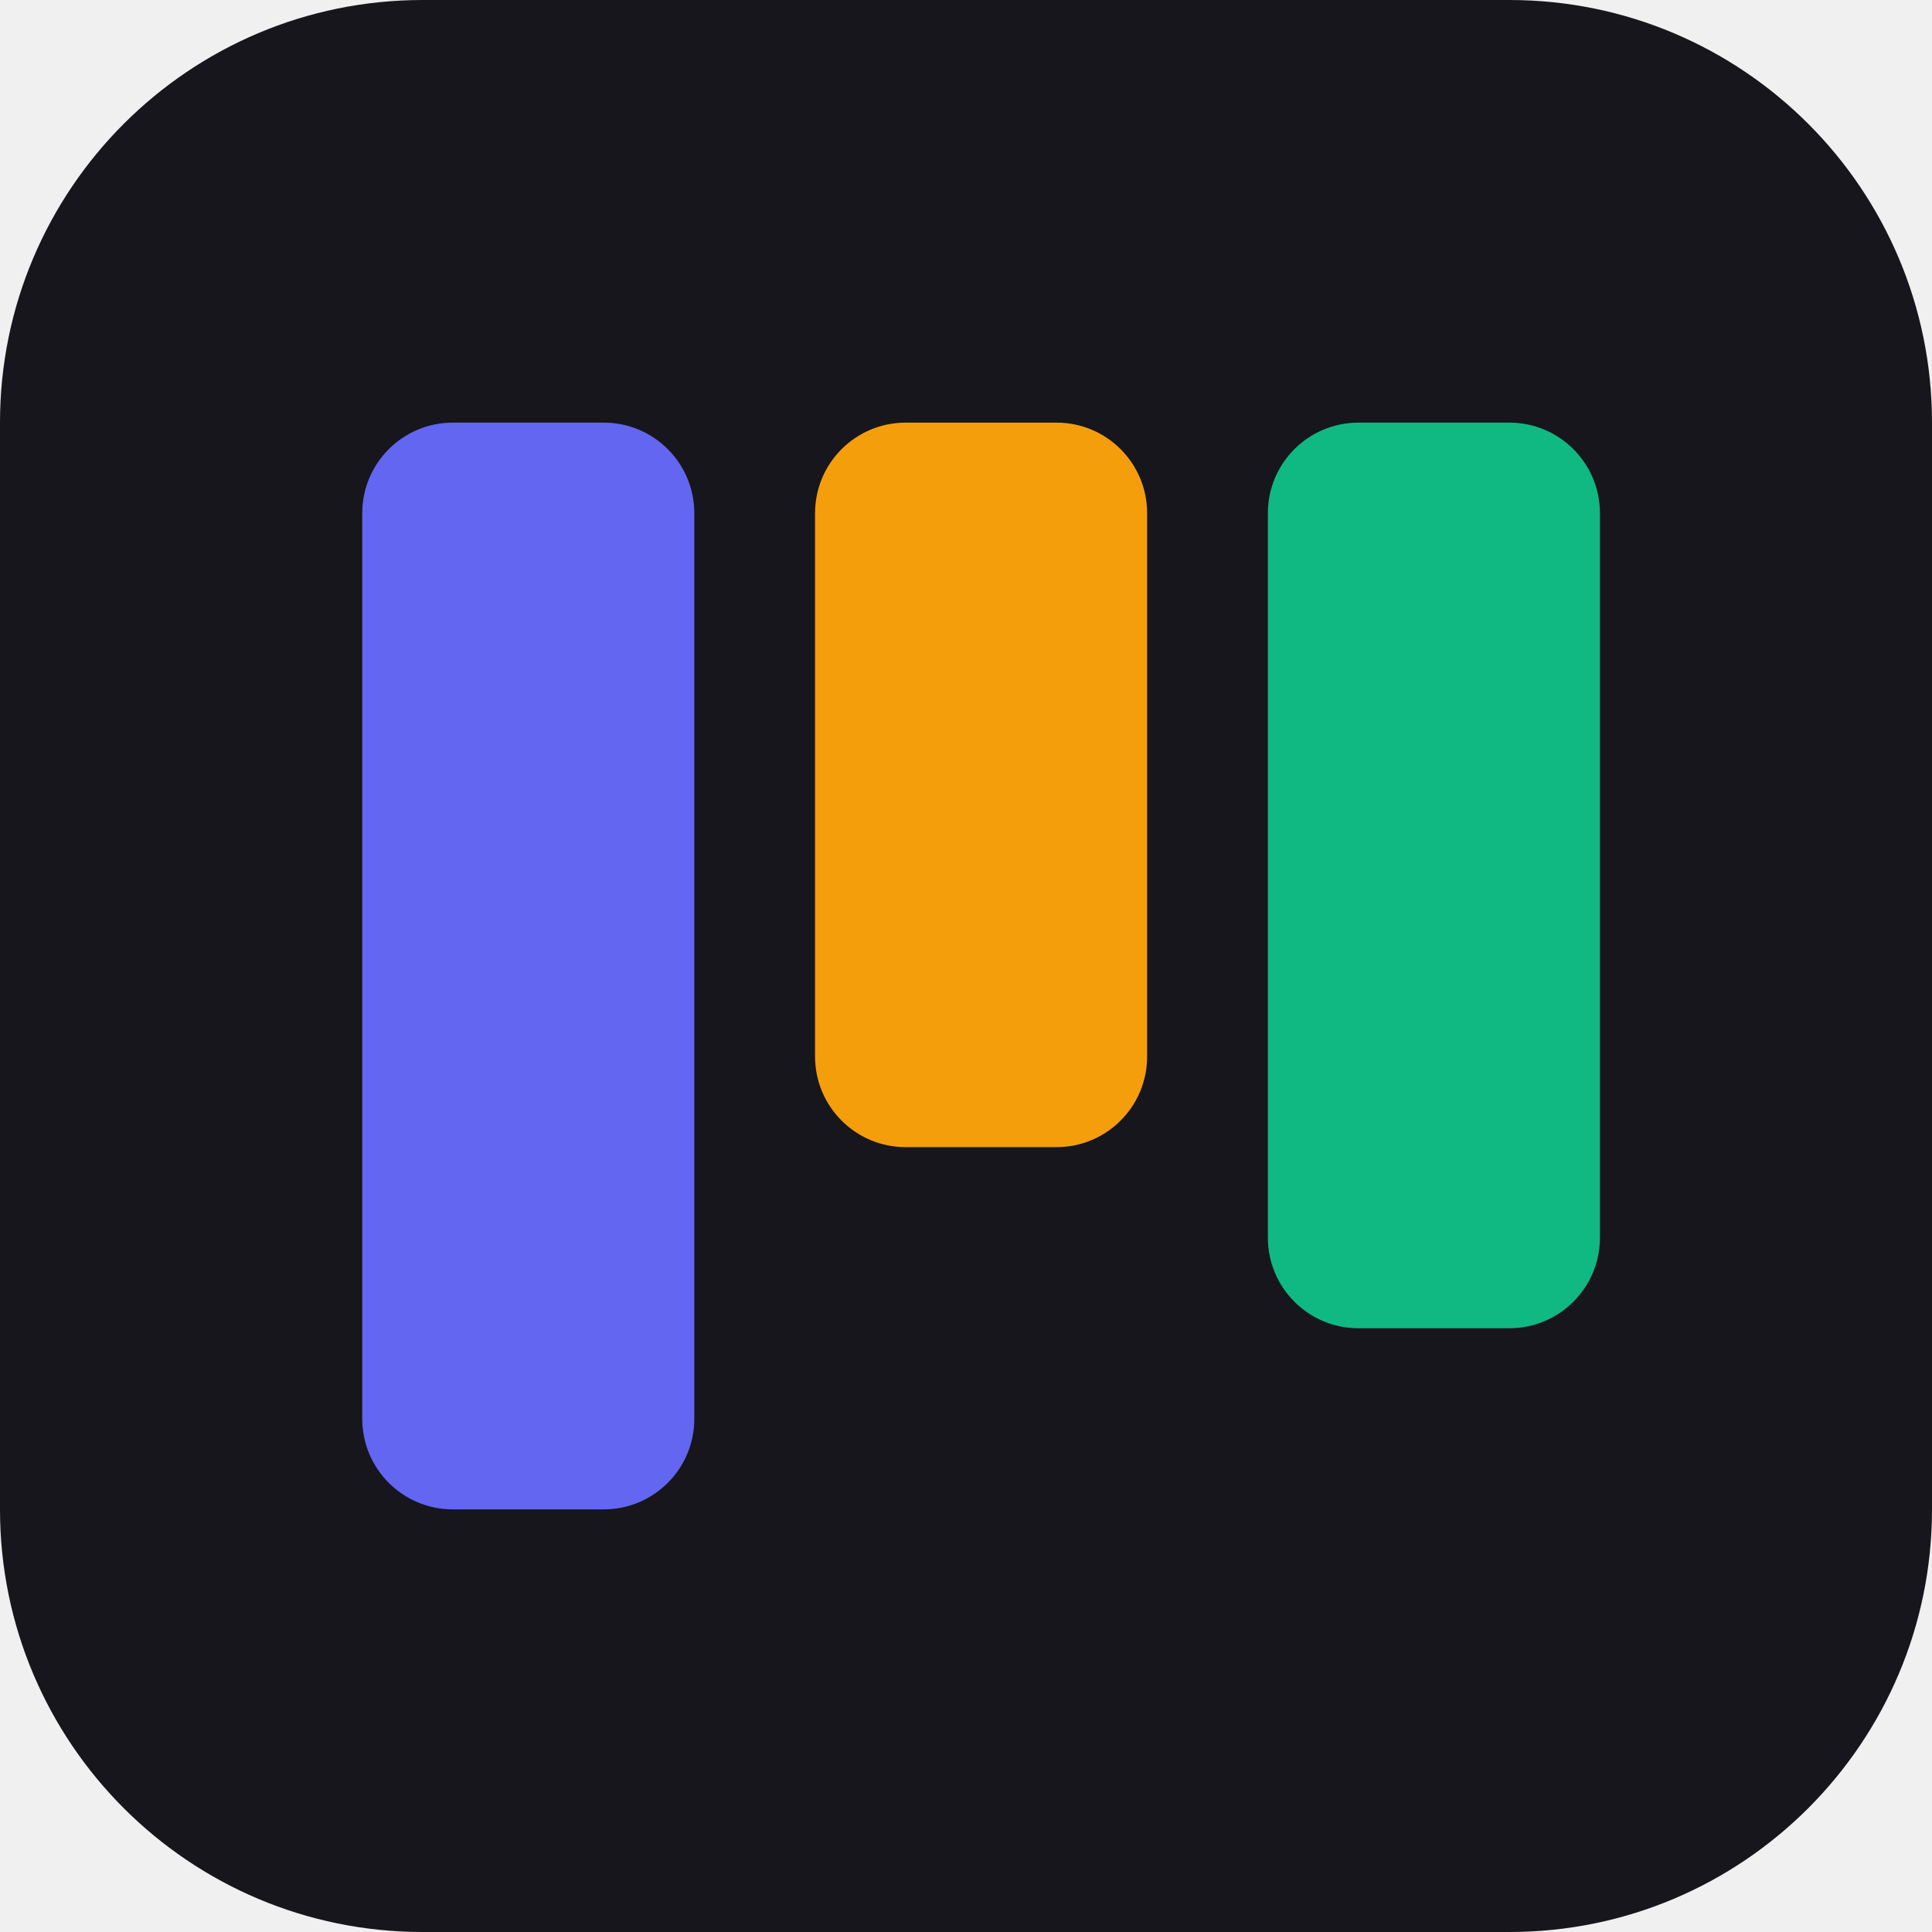
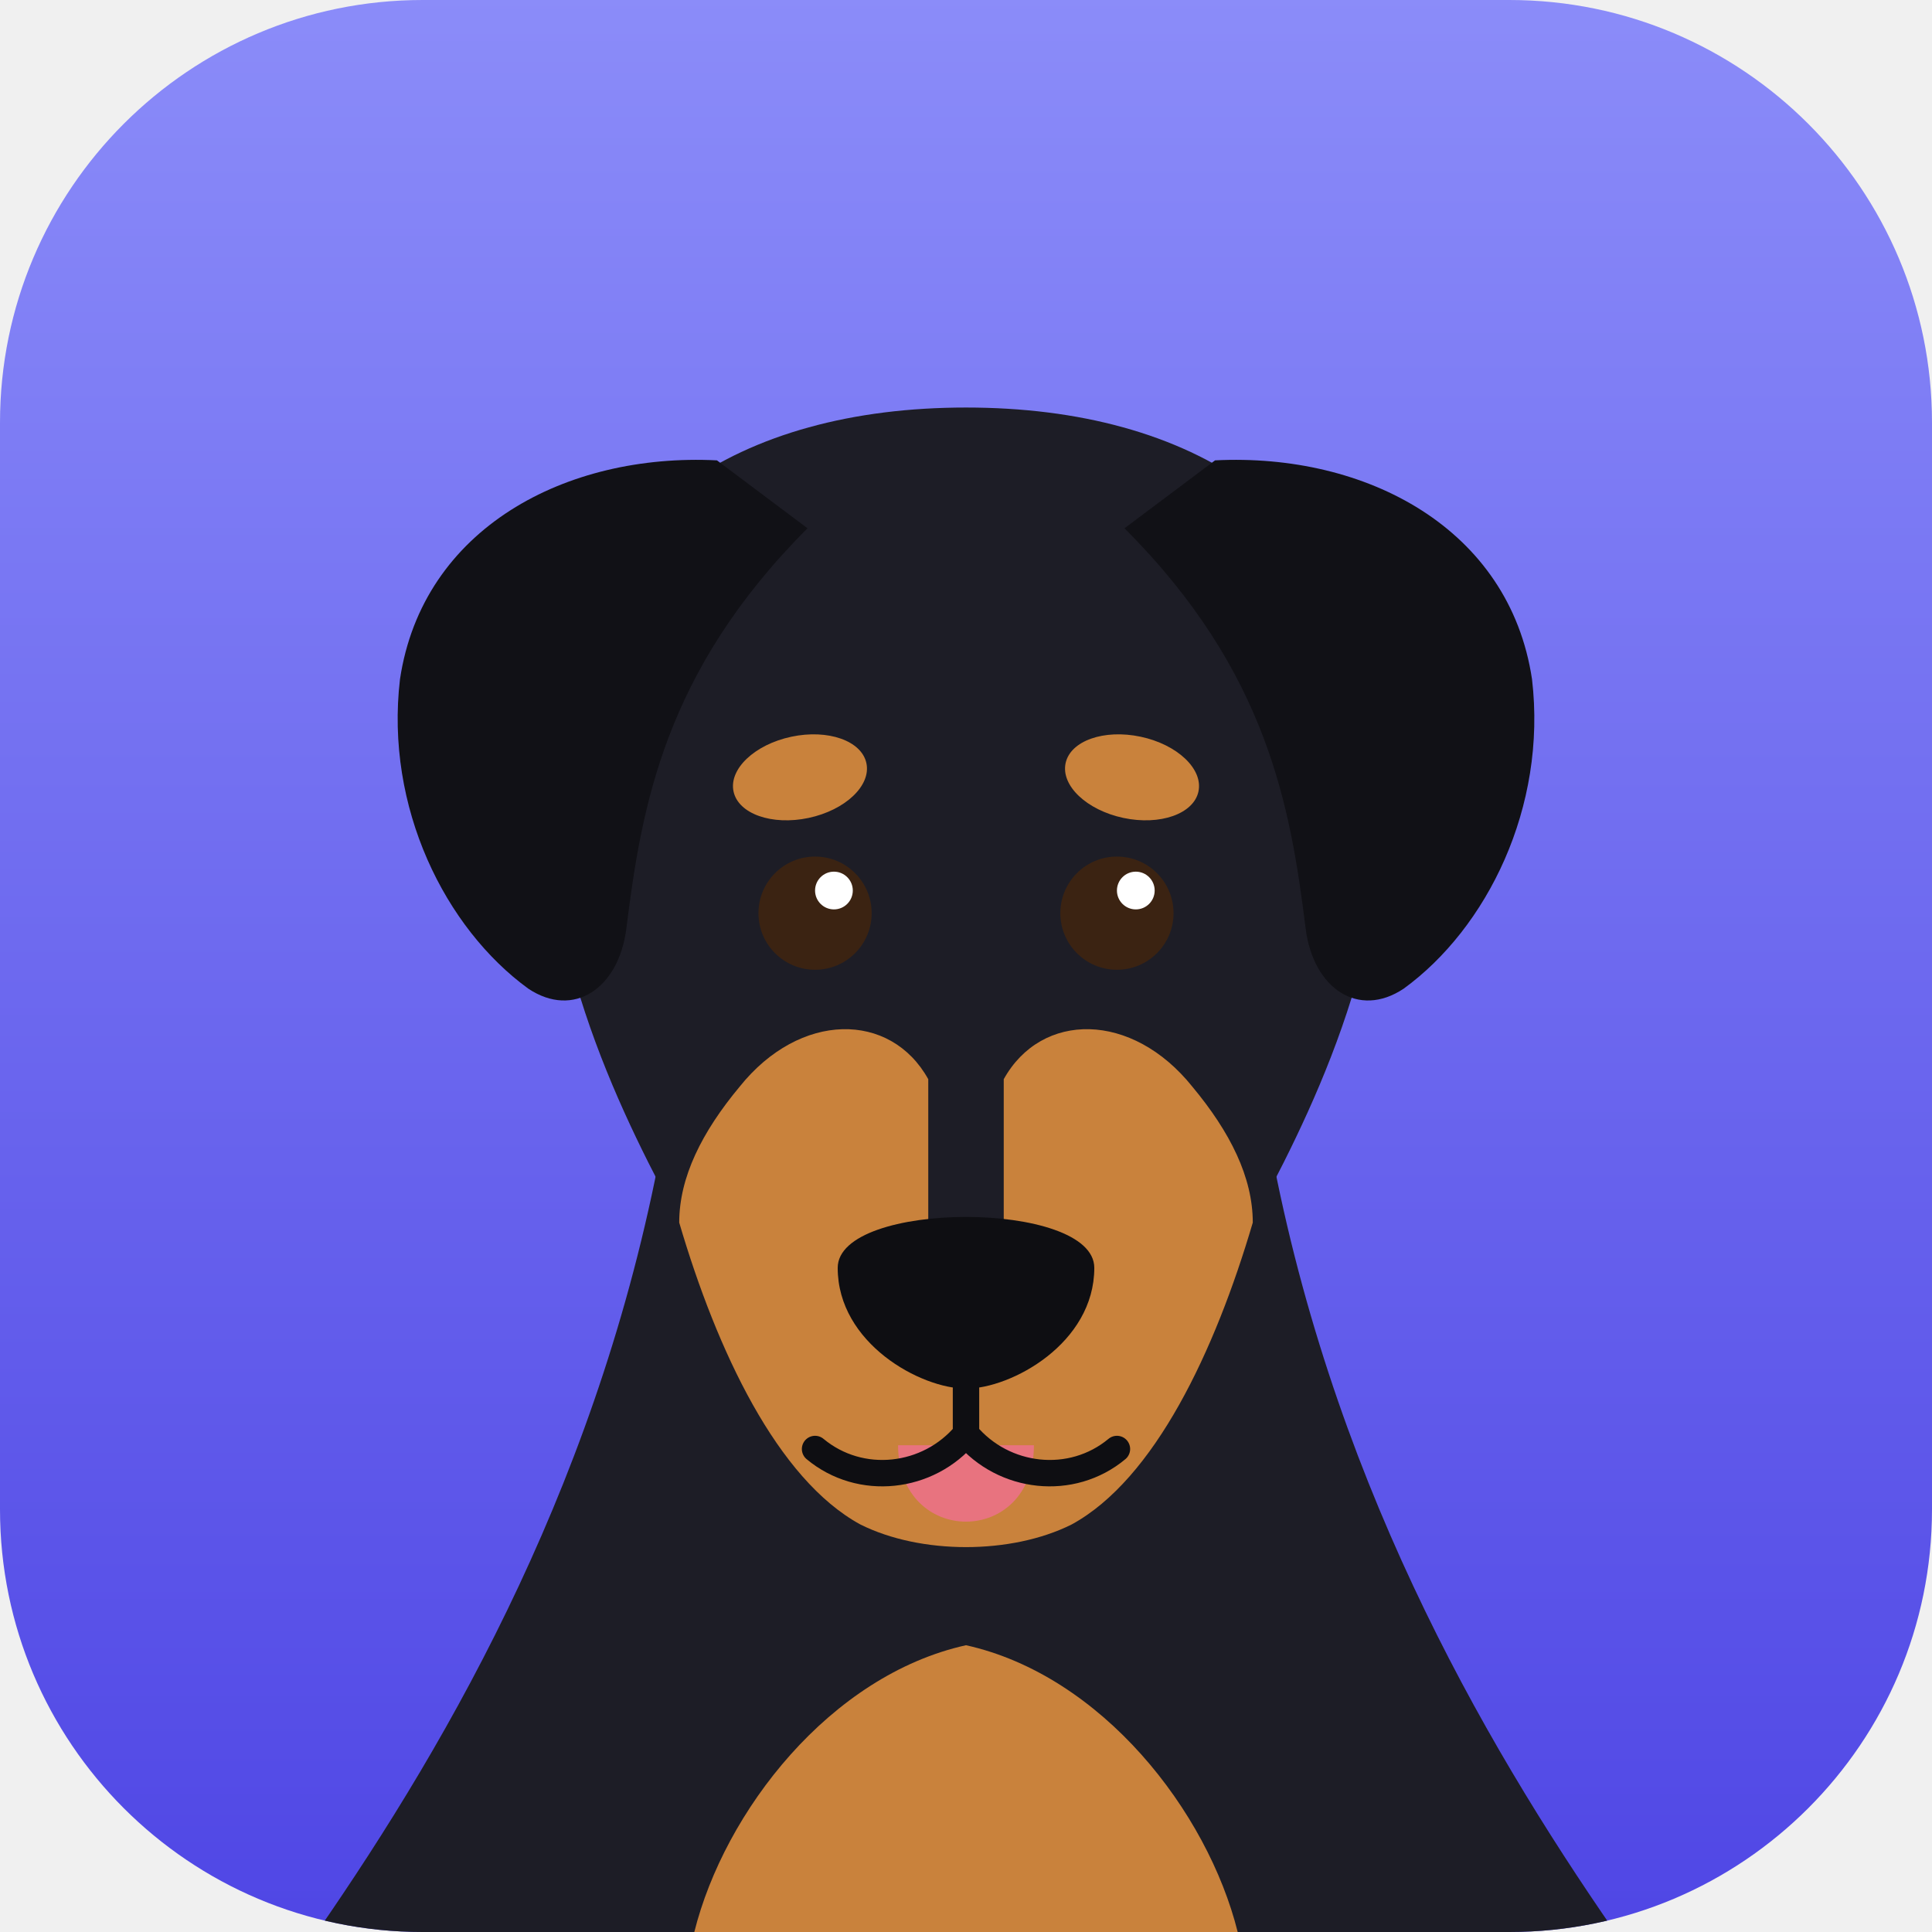
- <svg xmlns="http://www.w3.org/2000/svg" viewBox="0 0 64 64">
-   <rect width="64" height="64" rx="14" fill="#16161c" />
-   <rect x="12" y="14" width="11" height="36" rx="3" fill="#6366f1" />
-   <rect x="27" y="14" width="11" height="24" rx="3" fill="#f59e0b" />
-   <rect x="42" y="14" width="11" height="30" rx="3" fill="#10b981" />
+ <svg xmlns="http://www.w3.org/2000/svg" viewBox="0 0 512 512">
+   <defs>
+     <linearGradient id="bg" x1="0" y1="0" x2="0" y2="1">
+       <stop offset="0" stop-color="#8b8cf9" />
+       <stop offset="1" stop-color="#4f46e5" />
+     </linearGradient>
+     <clipPath id="c">
+       <rect width="512" height="512" rx="112" />
+     </clipPath>
+   </defs>
+   <rect width="512" height="512" rx="112" fill="url(#bg)" />
+   <g clip-path="url(#c)">
+     <path d="M176 300 C 160 390 120 460 84 512 H 428 C 392 460 352 390 336 300 Z" fill="#1d1d26" />
+     <path d="M256 436 C 292 444 320 480 328 512 H 184 C 192 480 220 444 256 436 Z" fill="#c9823c" />
+     <path d="M256 108 C 316 108 360 136 366 192 C 372 244 350 290 334 320 C 324 356 306 392 284 404 C 268 412 244 412 228 404 C 206 392 188 356 178 320 C 162 290 140 244 146 192 C 152 136 196 108 256 108 Z" fill="#1d1d26" />
+     <path d="M196 288 C 212 268 236 268 246 286 L 246 326 C 246 348 254 352 256 352 C 258 352 266 348 266 326 L 266 286 C 276 268 300 268 316 288 C 326 300 332 312 332 324 C 322 358 306 392 284 404 C 268 412 244 412 228 404 C 206 392 190 358 180 324 C 180 312 186 300 196 288 Z" fill="#c9823c" />
+     <ellipse cx="212" cy="206" rx="18" ry="11" transform="rotate(-12 212 206)" fill="#c9823c" />
+     <ellipse cx="300" cy="206" rx="18" ry="11" transform="rotate(12 300 206)" fill="#c9823c" />
+     <circle cx="216" cy="242" r="15" fill="#3b2312" />
+     <circle cx="296" cy="242" r="15" fill="#3b2312" />
+     <circle cx="221" cy="236" r="5" fill="#fff" />
+     <circle cx="301" cy="236" r="5" fill="#fff" />
+     <path d="M222 336 C 222 318 290 318 290 336 C 290 356 268 368 256 368 C 244 368 222 356 222 336 Z" fill="#0e0e12" />
+     <path d="M238 383 C 238 410 274 410 274 383 Z" fill="#e8737f" />
+     <path d="M256 368 V 380 M 256 380 C 246 392 228 394 216 384 M 256 380 C 266 392 284 394 296 384" stroke="#0e0e12" stroke-width="7" stroke-linecap="round" fill="none" />
+     <path d="M190 122 C 150 120 112 140 106 180 C 102 214 118 246 140 262 C 152 270 164 262 166 246 C 170 214 176 178 214 140 Z" fill="#111116" />
+     <path d="M322 122 C 362 120 400 140 406 180 C 410 214 394 246 372 262 C 360 270 348 262 346 246 C 342 214 336 178 298 140 Z" fill="#111116" />
+   </g>
</svg>
